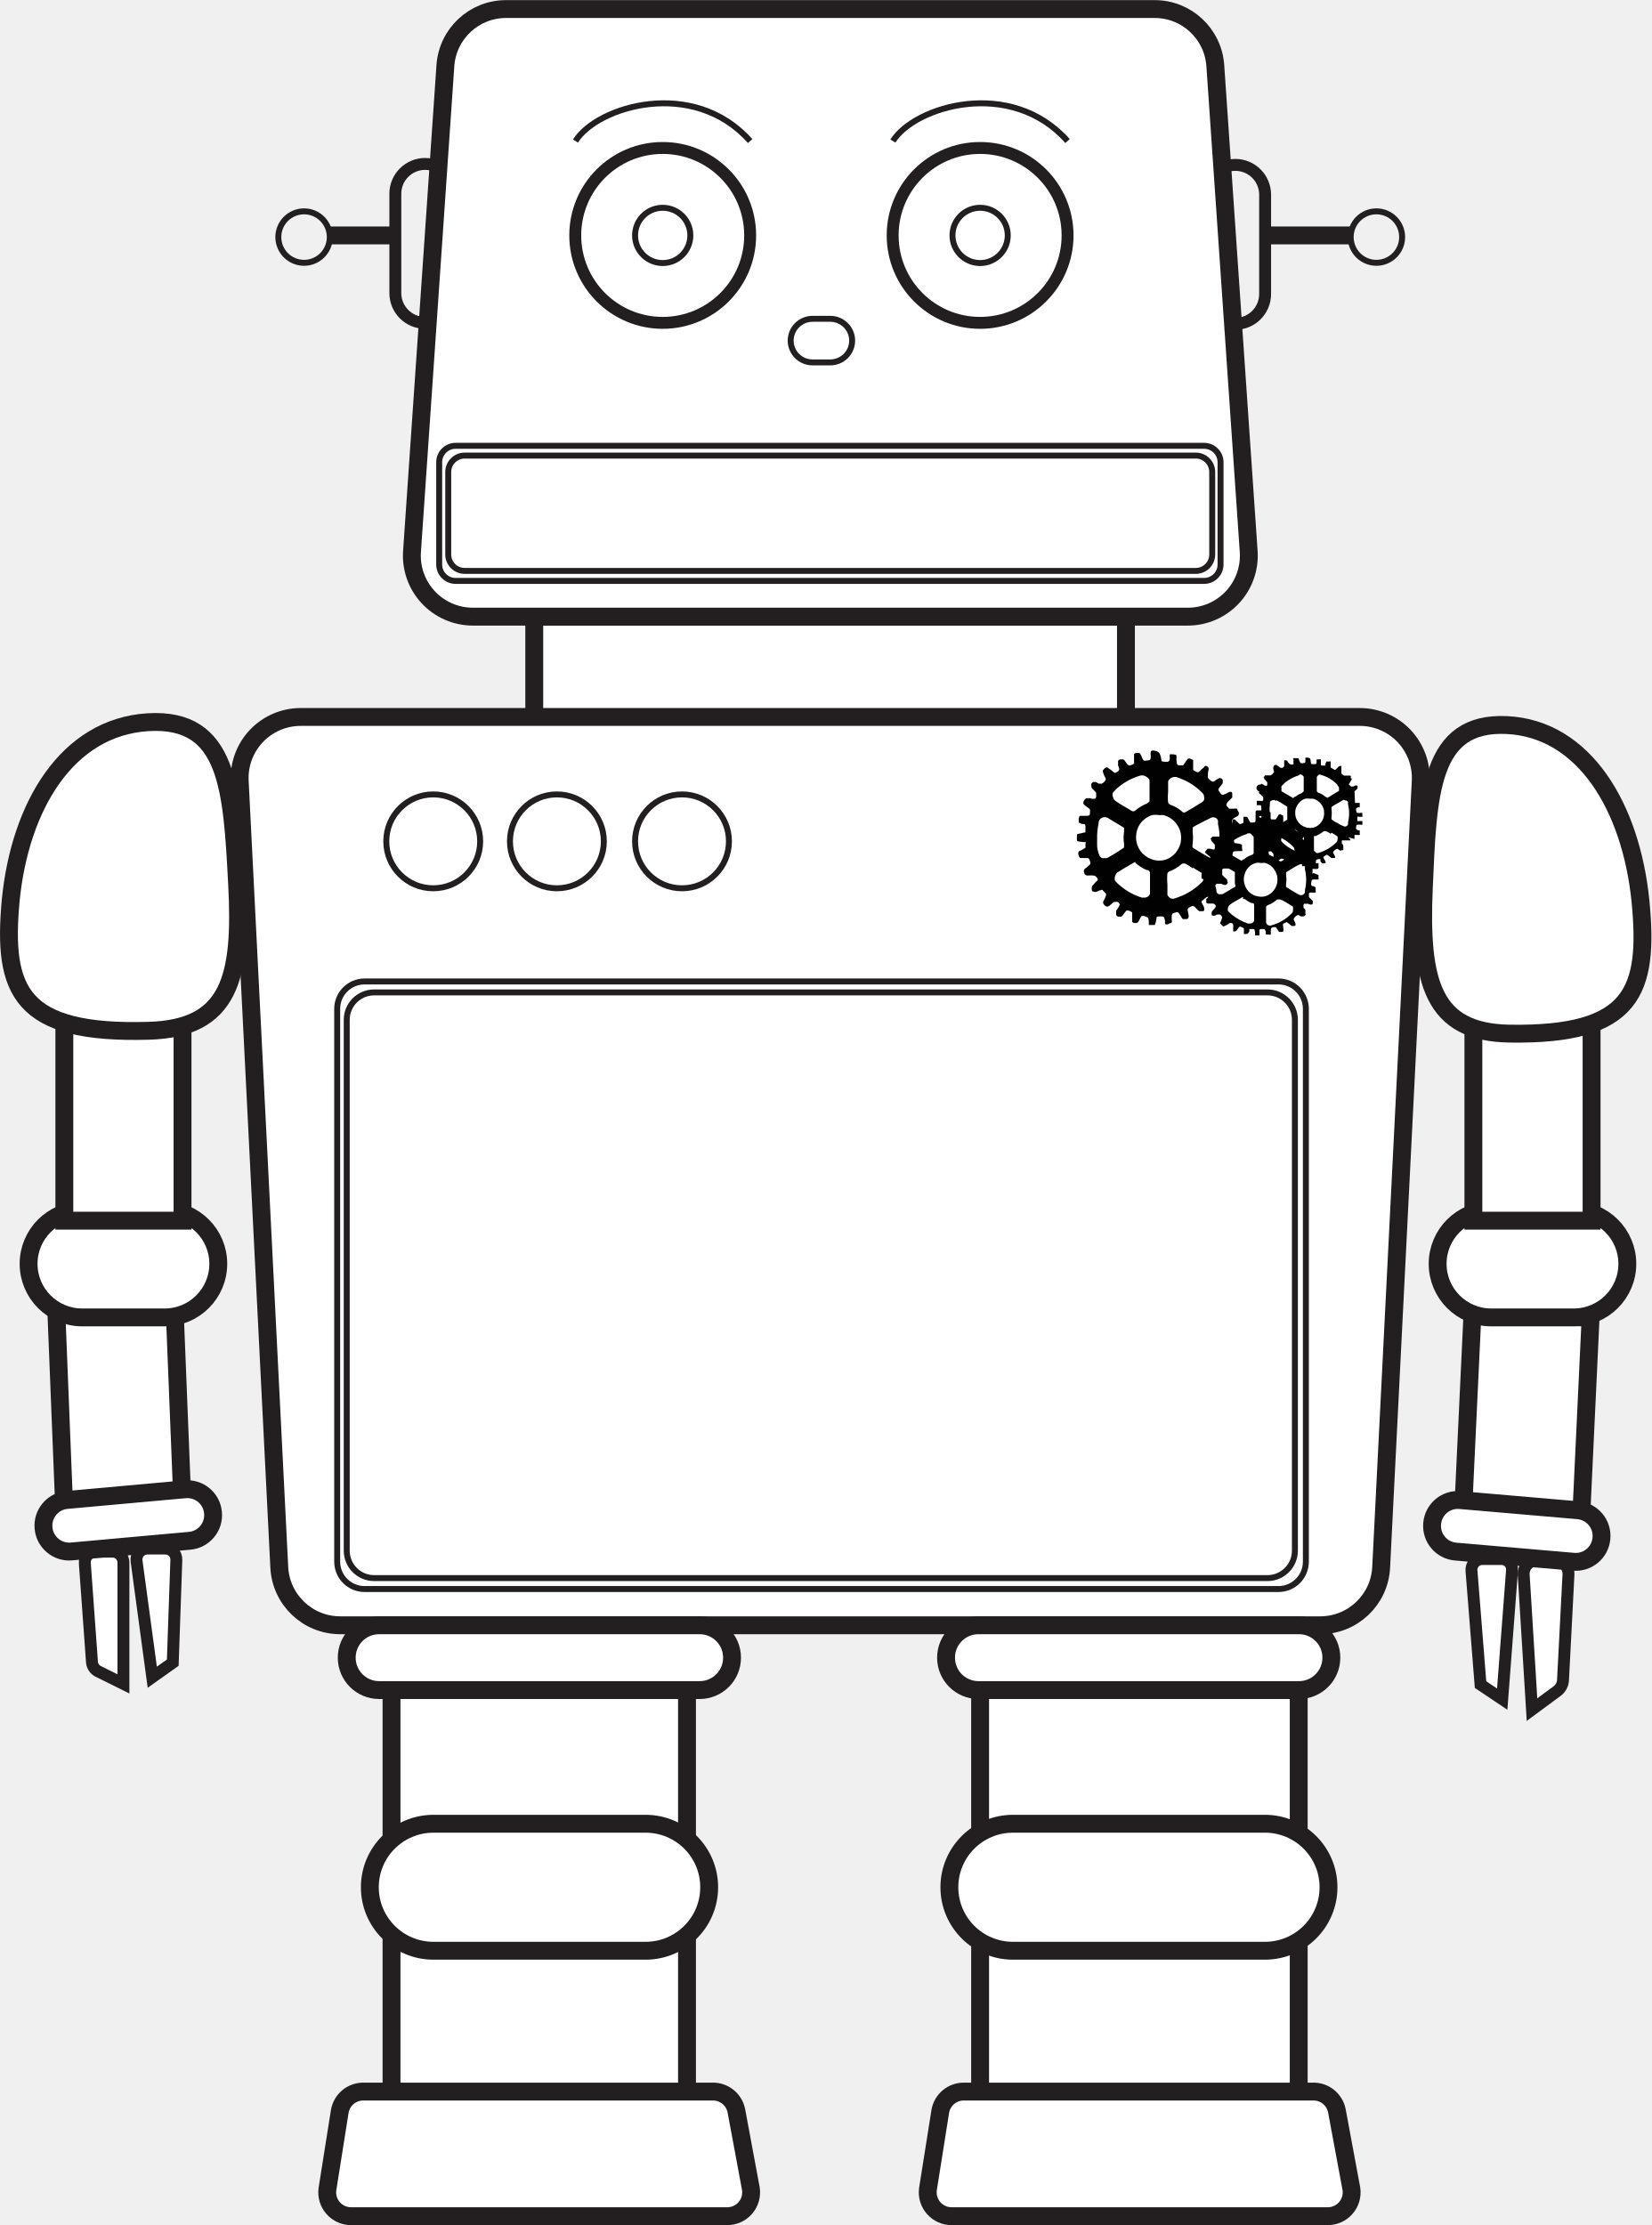
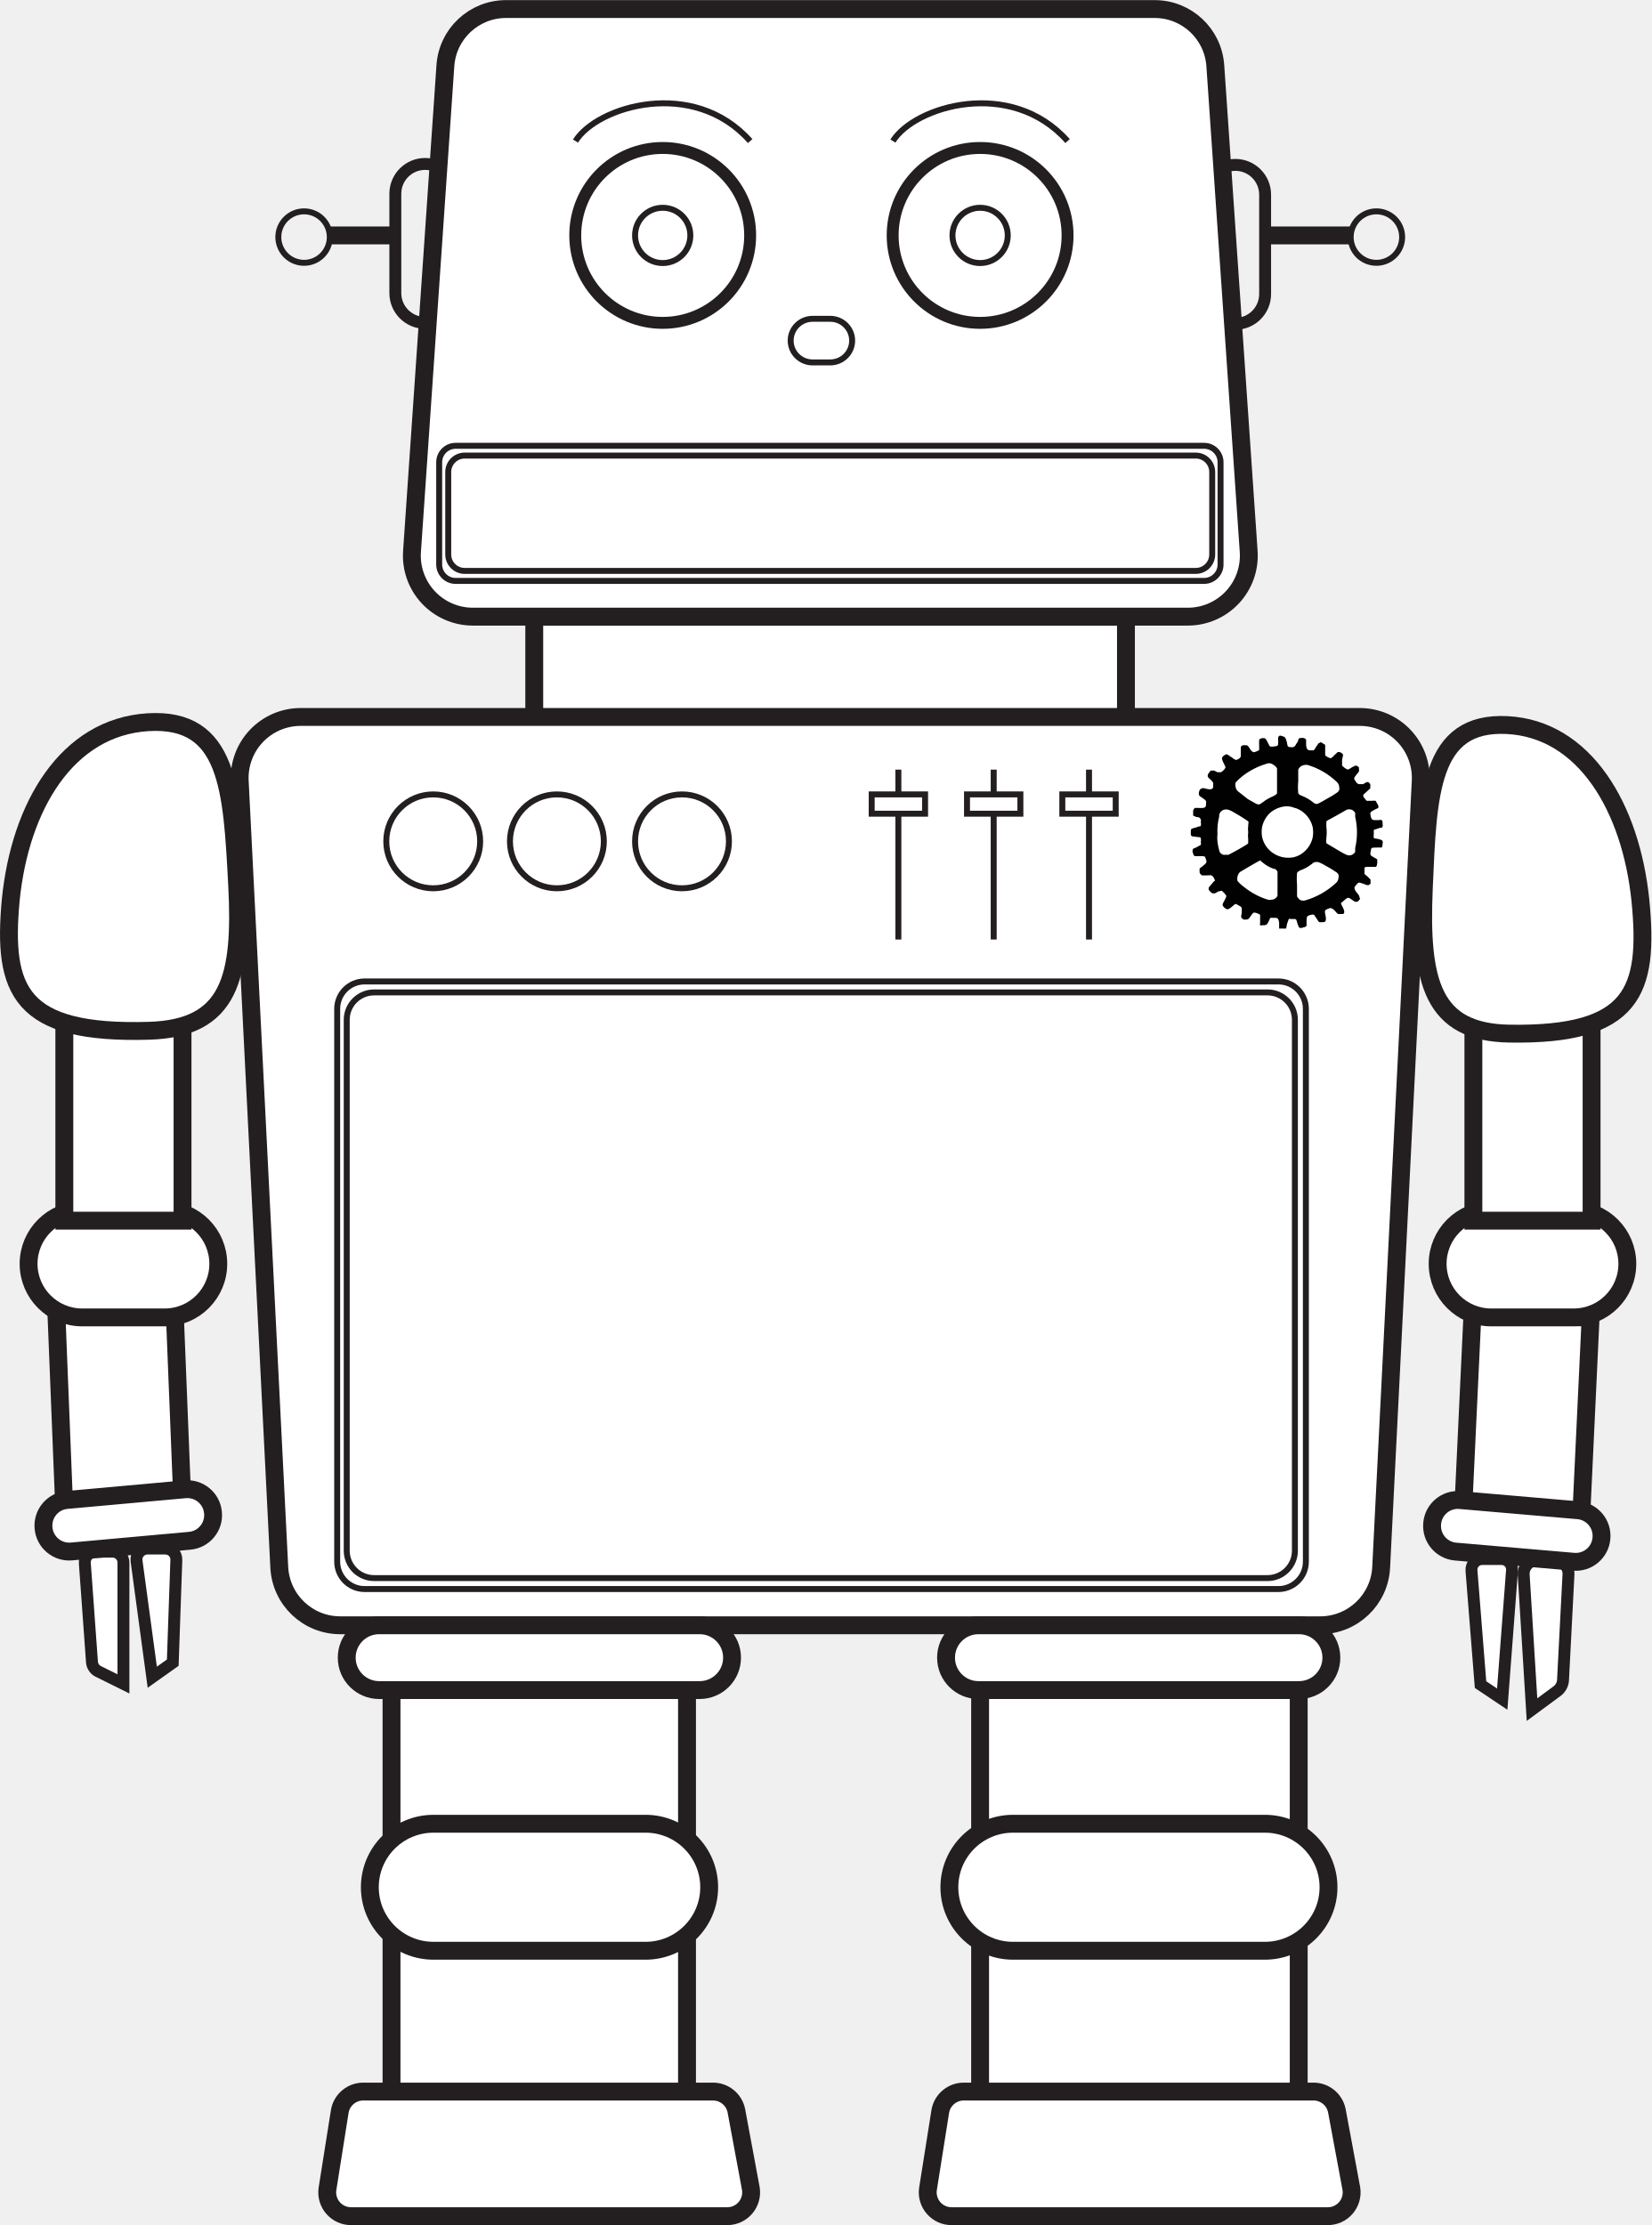
- <svg xmlns="http://www.w3.org/2000/svg" class="bobot-svg" id="bobot" data-name="bobot" viewBox="0 0 69.29 93.38">
+ <svg xmlns="http://www.w3.org/2000/svg" class="bobot-svg" id="bobot" data-name="Bobot" viewBox="0 0 69.29 93.38">
  <defs>
    <style>
      .cls-1, .cls-5, .cls-6 {
        fill: none;
      }

      .cls-1, .cls-2, .cls-3, .cls-4, .cls-5, .cls-6 {
        stroke: #231f20;
        stroke-miterlimit: 10;
      }

      .cls-1, .cls-2 {
        stroke-width: 0.5px;
      }

      .cls-2, .cls-3, .cls-4 {
        fill: #fff;
      }

      .cls-3, .cls-6 {
        stroke-width: 0.75px;
      }

      .cls-4, .cls-5 {
        stroke-width: 0.25px;
      }

      .cls-7 {
        fill: #010101;
      }
    </style>
  </defs>
  <rect id="left-ear" class="cls-1" x="16.59" y="6.88" width="2.5" height="6.67" rx="1.25" ry="1.25" />
  <rect id="right-ear" class="cls-1" x="50.59" y="6.92" width="2.5" height="6.67" rx="1.25" ry="1.25" />
  <path id="left-thumb" class="cls-2" d="M22.41,72.57l-.86.61-.66-4.88a.46.46,0,0,1,.45-.52l.75,0a.46.46,0,0,1,.47.48Z" transform="translate(-15.16 -2.79)" />
  <path id="left-hand" class="cls-2" d="M20.34,73.46l-1.07-.53a.48.48,0,0,1-.25-.38l-.3-4.15a.45.45,0,0,1,.48-.49l.72,0a.46.46,0,0,1,.42.46Z" transform="translate(-15.16 -2.79)" />
  <path id="right-thumb" class="cls-2" d="M77.29,73.49l.91.61.41-5.39a.44.44,0,0,0-.46-.49l-.8,0a.45.45,0,0,0-.44.49Z" transform="translate(-15.16 -2.79)" />
  <path id="right-hand" class="cls-2" d="M80.75,73.32a.62.62,0,0,1-.23.43l-1.07.79-.35-5.67a.57.57,0,0,1,.53-.6l.75,0a.57.57,0,0,1,.6.6Z" transform="translate(-15.16 -2.79)" />
  <rect id="right-forearm" class="cls-3" x="76.77" y="57.98" width="4.96" height="8.32" transform="translate(140.31 125.15) rotate(-177.3)" />
  <rect id="left-forearm" class="cls-3" x="17.86" y="57.52" width="4.96" height="8.32" transform="matrix(-1, 0.04, -0.04, -1, 27.81, 119.77)" />
  <rect id="left-elbow" class="cls-3" x="1.2" y="50.79" width="7.96" height="4.5" rx="2.25" ry="2.25" />
  <rect id="right-elbow" class="cls-3" x="60.33" y="50.79" width="7.96" height="4.5" rx="2.25" ry="2.25" />
  <rect id="left-arm" class="cls-3" x="2.7" y="42.91" width="4.96" height="8.32" />
  <rect id="right-arm" class="cls-3" x="61.83" y="42.91" width="4.96" height="8.32" />
  <path id="left-shoulder" class="cls-3" d="M15.61,40.57c-.35,3.8.37,5.64,5.8,5.48,3.4-.1,3.91-2.22,3.7-6.16s-.34-7-3.74-6.79S16,36.63,15.61,40.57Z" transform="translate(-15.16 -2.79)" />
  <path id="right-shoulder" class="cls-3" d="M84,40.59c.37,3.8-.29,5.66-5.49,5.58-3.25-.05-3.77-2.17-3.6-6.11s.24-7,3.49-6.84S83.6,36.67,84,40.59Z" transform="translate(-15.16 -2.79)" />
  <rect id="neck" class="cls-3" x="22.42" y="25.88" width="24.83" height="4.67" />
  <path id="body" class="cls-3" d="M70.57,71H29.43a2.56,2.56,0,0,1-2.55-2.43l-1.66-33a2.56,2.56,0,0,1,2.55-2.69H72.23a2.56,2.56,0,0,1,2.55,2.69l-1.66,33A2.56,2.56,0,0,1,70.57,71Z" transform="translate(-15.16 -2.79)" />
  <path id="head" class="cls-3" d="M65,28.67H35a2.56,2.56,0,0,1-2.55-2.74l1.4-20.38a2.55,2.55,0,0,1,2.55-2.38H63.61a2.55,2.55,0,0,1,2.55,2.38l1.4,20.38A2.56,2.56,0,0,1,65,28.67Z" transform="translate(-15.16 -2.79)" />
  <rect id="right-leg-two" class="cls-3" x="41.13" y="70.92" width="13.37" height="6.4" />
  <rect id="left-leg-two" class="cls-3" x="16.43" y="70.92" width="12.4" height="6.4" />
  <rect id="left-leg-three" class="cls-3" x="16.43" y="80.04" width="12.4" height="8" />
  <rect id="right-leg-three" class="cls-3" x="41.13" y="79.87" width="13.37" height="8" />
  <rect id="left-leg-one" class="cls-3" x="14.55" y="68.21" width="16.17" height="2.72" rx="1.36" ry="1.36" />
  <rect id="right-leg-one" class="cls-3" x="39.7" y="68.21" width="16.17" height="2.72" rx="1.36" ry="1.36" />
  <path id="left-foot" class="cls-3" d="M45.67,95.8H29.9a1,1,0,0,1-1-1.13l.52-3.28a1,1,0,0,1,1-.82H45.06a1,1,0,0,1,1,.8l.61,3.28A1,1,0,0,1,45.67,95.8Z" transform="translate(-15.16 -2.79)" />
  <path id="right-foot" class="cls-3" d="M70.87,95.8H55.1a1,1,0,0,1-1-1.13l.52-3.28a1,1,0,0,1,1-.82H70.26a1,1,0,0,1,1,.8l.61,3.28A1,1,0,0,1,70.87,95.8Z" transform="translate(-15.16 -2.79)" />
  <rect id="left-wrist" class="cls-3" x="16.98" y="65.51" width="7.14" height="2.17" rx="1.08" ry="1.08" transform="translate(31.85 128.28) rotate(174.83)" />
  <rect id="right-wrist" class="cls-3" x="75.25" y="65.96" width="7.13" height="2.17" rx="1.08" ry="1.08" transform="translate(-9.11 -9.32) rotate(4.93)" />
  <rect id="left-knee" class="cls-3" x="15.52" y="76.54" width="14.24" height="5.33" rx="2.67" ry="2.67" />
  <rect id="right-knee" class="cls-3" x="39.84" y="76.54" width="15.91" height="5.33" rx="2.67" ry="2.67" />
  <circle id="left-eye" class="cls-2" cx="27.81" cy="9.88" r="3.67" />
  <circle id="right-eye" class="cls-2" cx="41.13" cy="9.88" r="3.67" />
  <rect id="mouth-frame" class="cls-4" x="18.43" y="18.71" width="32.79" height="5.67" rx="0.69" ry="0.69" />
  <rect id="mouth" class="cls-4" x="18.81" y="19.12" width="32.06" height="4.84" rx="0.69" ry="0.69" />
  <rect id="nose" class="cls-4" x="33.18" y="13.38" width="2.58" height="1.83" rx="0.92" ry="0.92" />
  <path id="left-eyebrow" class="cls-5" d="M39.31,8.71c.91-1.46,4.95-2.68,7.33,0" transform="translate(-15.16 -2.79)" />
  <path id="right-eyebrow" class="cls-5" d="M52.63,8.71c.91-1.46,4.95-2.68,7.33,0" transform="translate(-15.16 -2.79)" />
  <circle id="left-pupil" class="cls-5" cx="27.81" cy="9.88" r="1.16" />
  <circle id="right-pupil" class="cls-5" cx="41.13" cy="9.88" r="1.16" />
  <rect id="screen-frame" class="cls-4" x="14.15" y="41.19" width="40.65" height="25.5" rx="1.15" ry="1.15" />
  <rect id="screen" class="cls-4" x="14.55" y="41.65" width="39.79" height="24.58" rx="1.15" ry="1.15" />
  <line id="ant-bar-right" class="cls-6" x1="53.09" y1="9.88" x2="56.68" y2="9.88" />
  <line id="ant-bar-left" class="cls-6" x1="16.43" y1="9.88" x2="13.76" y2="9.88" />
  <circle id="right-antball" class="cls-5" cx="57.76" cy="9.95" r="1.08" />
  <circle id="left-antball" class="cls-5" cx="12.76" cy="9.95" r="1.08" />
-   <g id="lg-gear">
-     <path class="cls-7" d="M63.51,34.29a.07.07,0,0,0-.06.07.37.37,0,0,0,0,.14c0,.18,0,.19-.16.21s-.15,0-.22-.16-.08-.16-.13-.16-.05,0-.1,0a.13.13,0,0,0-.09.05s0,0,0,.07,0,.09,0,.15,0,.15,0,.18a.64.64,0,0,1-.19.08s-.07,0-.15-.13-.1-.14-.16-.13l-.1,0a.22.22,0,0,0-.07.06s0,.06,0,.2a.79.79,0,0,1,.05.15s0,.07-.11.13-.08,0-.11,0,0,0-.15-.11-.13-.1-.18-.09a.29.29,0,0,0-.14.13c0,.05,0,.07.05.19s.09.15.07.19a.38.38,0,0,1-.16.17s0,0-.13,0l-.12-.07s-.06,0-.09,0-.05,0-.1.07a.21.21,0,0,0,0,.11c0,.05,0,.07.1.16l.1.11s0,.07,0,.16-.08.13-.26.07l-.16,0s-.07.05-.1.12a.14.14,0,0,0,0,.14l.11.09c.12.08.14.1.15.13s0,0,0,.12,0,.14-.22.14-.16,0-.19,0-.05.05-.06.1,0,.15,0,.18l.13.06c.12,0,.14,0,.15.09s0,0,0,.09,0,.13,0,.16,0,0-.18.05-.18,0-.18.18,0,.15.18.18.16,0,.18,0,0,.06,0,.16a.2.2,0,0,1,0,.09s0,0-.15.09l-.13.06s-.05.08,0,.17a.15.15,0,0,0,.06.11s0,0,.19,0,.17,0,.22.13,0,.14-.13.26a.39.39,0,0,0-.11.09.14.14,0,0,0,0,.14c0,.07.06.1.1.11s0,0,.16,0,.19,0,.26.08.06.12,0,.16a.6.6,0,0,0-.1.11c-.09.09-.1.11-.1.15a.19.19,0,0,0,0,.11c0,.06.06.07.1.08s0,0,.09,0l.13-.06c.07,0,.11-.06.14,0a.7.7,0,0,1,.14.16s0,.06-.07.2-.07.14-.05.19a.29.29,0,0,0,.14.13c.05,0,.08,0,.18-.09s.12-.11.15-.11.05,0,.11,0,.11.09.11.12A.8.8,0,0,1,62,41c0,.14,0,.15,0,.2l.07.06.1,0c.06,0,.07,0,.16-.13s.11-.13.15-.13a.46.46,0,0,1,.19.08s0,.06,0,.18,0,.13,0,.15,0,0,0,.07a.19.19,0,0,0,.09.05c.13,0,.15,0,.22-.15l.07-.13s.06-.05.16,0,.14,0,.16.21a1.09,1.09,0,0,0,0,.15l0,0s0,0,.11,0,.11,0,.14,0a.88.88,0,0,0,.07-.26c0-.08,0-.1.16-.1s.15,0,.2.17l0,.14s.07.06.16,0,.1,0,.12-.06,0,0,0-.17,0-.2.14-.24.11,0,.14,0l.09.13c.07.11.07.13.1.14s.07,0,.15,0,.12-.07.07-.26,0-.16,0-.19a.49.49,0,0,1,.19-.1s.07,0,.16.12l.11.1s.09,0,.16,0,.09-.1,0-.26-.07-.15,0-.2a.7.7,0,0,1,.16-.13.12.12,0,0,1,.1,0,.55.55,0,0,0,.1.08c.09.06.1.07.13.07s.08,0,.13-.08a.28.28,0,0,0,0-.09s0-.07-.08-.16-.1-.14-.1-.17,0,0,.07-.12.07-.09.11-.09l.14,0c.17.07.2.07.26,0s0-.06,0-.1,0-.05,0-.06a.53.53,0,0,0-.11-.11l-.1-.1s0-.08,0-.17,0-.08.08-.1h0l.12,0c.15,0,.16,0,.2,0s0,0,.06-.11,0-.15,0-.18L67,38.89c-.14-.07-.15-.09-.12-.23s0-.14.22-.15.15,0,.18,0,0-.06,0-.14,0-.08,0-.1,0-.05-.17-.08-.14,0-.16-.07,0,0,0-.13,0-.11,0-.14,0,0,.16-.06.15,0,.17-.08,0,0,0-.1,0-.11,0-.14,0,0-.18,0-.19,0-.22-.15,0-.16.12-.23l.12-.07s.07-.09,0-.18,0-.09-.06-.11,0,0-.2,0l-.12,0,0,0s0,0-.08-.09,0-.14,0-.17a1.08,1.08,0,0,1,.11-.11l.1-.1a.11.11,0,0,0,0-.06s0,0,0-.1-.09-.11-.26,0l-.14.05s-.06,0-.11-.09-.07-.09-.07-.12,0-.05.1-.17.08-.12.08-.16a.28.28,0,0,0,0-.09.17.17,0,0,0-.13-.08s0,0-.13.07l-.1.07a.1.1,0,0,1-.1,0,.54.54,0,0,1-.16-.14s0-.07,0-.19.07-.2,0-.27-.12-.06-.16,0-.06.05-.11.1-.12.13-.16.12a.49.49,0,0,1-.19-.1s0-.07,0-.19,0-.17,0-.21,0,0-.1-.06a.12.12,0,0,0-.13,0s0,0-.1.14l-.09.13s-.06,0-.14,0-.14,0-.14-.24,0-.14,0-.16,0-.05-.12-.06-.14,0-.16,0a.62.62,0,0,0,0,.14c0,.17-.06.18-.2.17s-.15,0-.16-.11-.06-.25-.1-.28A.41.41,0,0,0,63.51,34.29Zm-.23,1.11a.25.25,0,0,1,.12.13l0,0v.89s-.05.07-.15.11a1.79,1.79,0,0,0-.38.22c-.09.08-.11.09-.15.09s-.05,0-.39-.21a4.12,4.12,0,0,1-.38-.24.31.31,0,0,1-.09-.17.24.24,0,0,1,0-.16,1.74,1.74,0,0,1,.24-.24,2.58,2.58,0,0,1,.88-.47A.3.3,0,0,1,63.28,35.4Zm1.24,0a2.6,2.6,0,0,1,1.07.64.25.25,0,0,1,.1.21.22.22,0,0,1,0,.11l-.06.08-.39.24c-.32.19-.35.21-.38.21s-.07,0-.14-.08a1.52,1.52,0,0,0-.43-.24.2.2,0,0,1-.11-.09,2.29,2.29,0,0,1,0-.46v-.44l0,0a.3.3,0,0,1,.17-.16A.3.3,0,0,1,64.52,35.4ZM64,37a1,1,0,0,1,.43.25,1,1,0,0,1,.28.52,1.09,1.09,0,0,1,0,.36,1,1,0,0,1-.28.52.92.92,0,0,1-.43.24,1,1,0,0,1-.38,0,1,1,0,0,1-.51-.28.93.93,0,0,1-.26-.5,1.09,1.09,0,0,1,0-.36.93.93,0,0,1,.26-.51A1,1,0,0,1,63.5,37a.93.93,0,0,1,.31,0A.88.88,0,0,1,64,37Zm-2.38.1.71.43s0,.08,0,.17a1.57,1.57,0,0,0,0,.5c0,.09,0,.12,0,.16a7.61,7.61,0,0,1-.71.44.2.2,0,0,1-.11,0,.18.18,0,0,1-.11,0,.25.25,0,0,1-.11-.12,1.41,1.41,0,0,1-.09-.37c0-.08,0-.16,0-.3a2.71,2.71,0,0,1,.06-.65c0-.15.06-.2.13-.24A.25.25,0,0,1,61.63,37.11Zm4.53,0a.23.23,0,0,1,.12.12.49.49,0,0,1,0,.14,2.61,2.61,0,0,1,0,1.18.62.62,0,0,1,0,.14.25.25,0,0,1-.2.14c-.08,0-.11,0-.49-.23s-.35-.21-.37-.24,0-.08,0-.19a1.55,1.55,0,0,0,0-.43c0-.11,0-.14,0-.18s0-.05.37-.24L66,37.1A.23.23,0,0,1,66.16,37.11ZM62.8,39l.09.07a1.48,1.48,0,0,0,.38.23c.1,0,.14.07.15.11v.89l0,0a.23.23,0,0,1-.21.16l-.14,0a2.61,2.61,0,0,1-.88-.48,1.35,1.35,0,0,1-.24-.23.28.28,0,0,1,0-.17.4.4,0,0,1,.09-.17l.38-.23c.34-.2.35-.21.39-.21Zm2.42.2.39.24.06.08a.2.2,0,0,1,0,.11.26.26,0,0,1-.1.21,2.68,2.68,0,0,1-1.1.65.25.25,0,0,1-.19,0,.35.35,0,0,1-.13-.14l0-.05V39.9a2.29,2.29,0,0,1,0-.46.2.2,0,0,1,.11-.09,1.56,1.56,0,0,0,.43-.25c.07-.06.09-.07.14-.07S64.89,39,65.22,39.24Z" transform="translate(-15.16 -2.79)" />
-   </g>
-   <g id="sm-gear">
-     <path class="cls-7" d="M69.94,34.59s0,0,0,0a.77.77,0,0,0,0,.1c0,.11,0,.12-.11.13s-.09,0-.14-.1,0-.1-.08-.11H69.5s0,0-.06,0,0,0,0,.05a.39.39,0,0,0,0,.09c0,.08,0,.1,0,.12a.26.26,0,0,1-.12,0s-.05,0-.1-.08-.06-.09-.1-.09,0,0-.07,0l0,0s0,0,0,.13a.43.43,0,0,1,0,.1s0,.05-.07.08,0,0-.07,0,0,0-.1-.06-.08-.07-.11-.06-.08,0-.1.08,0,.05,0,.12.06.1,0,.13a.29.29,0,0,1-.11.11s0,0-.08,0l-.08,0s0,0-.06,0,0,0-.06.05,0,0,0,.07,0,0,.07.1l.06.07s0,.05,0,.1-.06.08-.17,0-.09,0-.11,0A.14.14,0,0,0,68,36a.1.1,0,0,0,0,.09l.08.06c.07.06.08.07.09.09a.37.37,0,0,1,0,.08c0,.09,0,.09-.15.08h-.12s0,0,0,.07,0,.09,0,.11l.09,0c.08,0,.09,0,.1.06v.06a.19.19,0,0,1,0,.1s0,0-.12,0-.12,0-.12.12,0,.09.12.11.1,0,.12,0a.16.16,0,0,1,0,.1v.06s0,0-.1.06l-.09,0a.14.14,0,0,0,0,.12s0,.06,0,.07,0,0,.12,0,.12,0,.15.09,0,.09-.08.16l-.08.06A.1.1,0,0,0,68,38a.14.14,0,0,0,.06.08l.11,0c.11,0,.12,0,.17.05s0,.07,0,.1l-.06.07c-.06.06-.07.07-.07.1a.13.13,0,0,0,0,.07s0,.05.06.05,0,0,.06,0l.08,0s.07,0,.1,0l.09.11s0,0,0,.12,0,.1,0,.13a.25.25,0,0,0,.1.08s0,0,.11-.06.08-.07.1-.07,0,0,.07,0,.07.05.07.08a.42.42,0,0,1,0,.09C69,39,69,39,69,39l0,0a.1.1,0,0,0,.07,0s0,0,.1-.08.07-.09.1-.09a.27.27,0,0,1,.12.06s0,0,0,.11a.46.46,0,0,0,0,.1.06.06,0,0,0,0,0,.1.1,0,0,0,.06,0c.08,0,.09,0,.14-.1l0-.09s0,0,.1,0,.1,0,.11.13a.77.77,0,0,0,0,.1l0,0,.07,0c.06,0,.07,0,.09,0a.5.5,0,0,0,0-.16s0-.06.11-.07.1,0,.13.11l0,.09s0,0,.1,0,.07,0,.08,0,0,0,0-.11,0-.13.09-.15.08,0,.1,0l0,.08c.05.07.05.08.07.09a.1.1,0,0,0,.09,0c.08,0,.08-.05,0-.17s0-.1,0-.12a.29.29,0,0,1,.12-.07s0,0,.11.08l.07.06s0,0,.1,0,.06-.06,0-.17,0-.1,0-.12a.48.48,0,0,1,.11-.09.07.07,0,0,1,.06,0s0,0,.07.05.06,0,.08,0,0,0,.08,0l0-.05s0,0,0-.11-.06-.09-.06-.11,0,0,0-.08,0-.06.07-.06l.09,0c.11,0,.13,0,.18,0s0,0,0-.06,0,0,0,0,0,0-.07-.07L72,38s0-.05,0-.11,0-.05,0-.06h.1c.09,0,.1,0,.12,0s0,0,0-.07,0-.09,0-.12l-.07,0c-.09-.05-.1-.06-.08-.15s0-.09.15-.09.09,0,.11,0,0,0,0-.09,0-.05,0-.06,0,0-.11,0l-.1,0s0,0,0-.09,0-.07,0-.09,0,0,.1,0,.09,0,.11,0,0,0,0-.07,0-.07,0-.09a.18.18,0,0,0-.11,0c-.12,0-.13,0-.15-.1s0-.1.08-.14l.07,0s0-.06,0-.11,0-.06,0-.07,0,0-.12,0l-.08,0h0s0,0,0-.07S72,36,72,36l.07-.06s.06-.06.06-.07,0,0,0,0a.41.41,0,0,0,0-.07c0-.06-.07-.07-.18,0l-.09,0s0,0-.07-.06,0-.05,0-.07,0,0,.06-.11.06-.08,0-.11,0,0,0-.05,0-.06-.08-.06,0,0-.08,0l-.07,0h-.06a.48.48,0,0,1-.11-.09s0,0,0-.13,0-.13,0-.17-.07,0-.1,0l-.07.07c-.06.07-.08.08-.11.08L71,35s0,0,0-.12,0-.11,0-.13,0,0-.07,0,0,0-.08,0,0,0-.07.09l0,.08s0,0-.1,0-.09,0-.09-.16,0-.09,0-.1,0,0-.08,0-.08,0-.1,0a.45.45,0,0,0,0,.08c0,.12,0,.12-.13.12s-.09,0-.11-.07,0-.17-.06-.18A.24.24,0,0,0,69.94,34.59Zm-.15.72a.2.2,0,0,1,.08.08V36s0,0-.09.08a.77.77,0,0,0-.25.14c-.06,0-.07.06-.1.06s0,0-.25-.14L68.94,36a.19.19,0,0,1,0-.11.15.15,0,0,1,0-.11l.15-.15a1.84,1.84,0,0,1,.57-.3C69.71,35.28,69.75,35.28,69.79,35.31Zm.8,0a1.52,1.52,0,0,1,.69.41c0,.05.07.08.07.13s0,0,0,.07l0,.06-.25.15c-.2.13-.22.14-.24.14s0,0-.09-.05a.88.88,0,0,0-.28-.16.11.11,0,0,1-.07-.06s0,0,0-.3v-.3a.22.22,0,0,1,.12-.11A.26.26,0,0,1,70.59,35.31Zm-.33,1a.61.61,0,0,1,.28.16.63.63,0,0,1,.18.33.88.88,0,0,1,0,.23.66.66,0,0,1-.18.34.61.61,0,0,1-.28.16,1,1,0,0,1-.24,0,.67.67,0,0,1-.33-.18.62.62,0,0,1-.17-.33.88.88,0,0,1,0-.23.62.62,0,0,1,.17-.32.54.54,0,0,1,.24-.16.64.64,0,0,1,.2,0Zm-1.54.06a4.64,4.64,0,0,1,.46.28s0,.05,0,.11,0,.07,0,.16,0,.12,0,.16,0,.08,0,.11l-.47.28h-.14a.18.18,0,0,1-.07-.08,1.59,1.59,0,0,1-.05-.24s0-.1,0-.19a1.82,1.82,0,0,1,0-.42c0-.1,0-.13.09-.16A.16.16,0,0,1,68.72,36.41Zm2.93,0s.06.05.08.07a.87.87,0,0,1,0,.1,1.63,1.63,0,0,1,0,.76.41.41,0,0,1,0,.09.15.15,0,0,1-.13.09s-.07,0-.32-.15a1.14,1.14,0,0,1-.24-.15.23.23,0,0,1,0-.12,1.31,1.31,0,0,0,0-.28.23.23,0,0,1,0-.12,1.14,1.14,0,0,1,.24-.15l.25-.15A.16.16,0,0,1,71.65,36.41Zm-2.17,1.25.06,0a.79.79,0,0,0,.25.15c.06,0,.08,0,.09.07v.6a.19.19,0,0,1-.14.11l-.09,0a1.67,1.67,0,0,1-.57-.31.69.69,0,0,1-.15-.15.13.13,0,0,1,0-.1.15.15,0,0,1,.06-.11l.24-.16c.22-.12.23-.13.25-.13Zm1.56.12a1.51,1.51,0,0,1,.25.16.1.1,0,0,1,0,.05.1.1,0,0,1,0,.07.17.17,0,0,1-.07.14,1.77,1.77,0,0,1-.71.42.16.16,0,0,1-.12,0,.16.16,0,0,1-.09-.09v-.31c0-.27,0-.28,0-.3a.13.13,0,0,1,.07,0,1.56,1.56,0,0,0,.28-.16s.06-.05.09-.05S70.83,37.66,71,37.78Z" transform="translate(-15.16 -2.79)" />
-   </g>
-   <g id="md-gear">
-     <path class="cls-7" d="M67.85,37a.07.07,0,0,0,0,.05l0,.11c0,.13,0,.14-.12.15s-.1,0-.16-.11-.06-.12-.1-.13h-.07s0,0-.06,0,0,0,0,0,0,.07,0,.11,0,.11,0,.14a.67.67,0,0,1-.15.06s0,0-.11-.1-.08-.1-.12-.1l-.07,0s0,0,0,0,0,0,0,.15a.45.45,0,0,1,0,.11s0,.06-.08.1,0,0-.07,0,0,0-.12-.07-.09-.08-.13-.07a.24.24,0,0,0-.11.09s0,.06,0,.15.07.11.05.14-.09.12-.11.12,0,0-.1,0l-.1,0s0,0-.06,0,0,0-.07.06,0,.05,0,.08,0,.05.08.12l.07.08s0,0,0,.12-.06.09-.19.05l-.12,0s0,0-.07.09,0,.08,0,.1l.08.07c.09.06.1.07.11.1s0,0,0,.09,0,.1-.16.1-.12,0-.14,0a.1.1,0,0,0,0,.08c0,.06,0,.11,0,.13l.09,0c.1,0,.11,0,.12.07s0,0,0,.07a.24.24,0,0,1,0,.11s0,0-.14,0-.14,0-.14.14,0,.11.14.13.12,0,.14,0a.39.39,0,0,1,0,.12.13.13,0,0,1,0,.07s0,0-.12.06l-.09,0a.15.15,0,0,0,0,.14.16.16,0,0,0,0,.08h.14c.13,0,.13,0,.16.1s0,.11-.09.19l-.08.07s0,.06,0,.11,0,.07.07.08,0,0,.12,0,.14,0,.19.06,0,.08,0,.11l-.07.08c-.07.08-.08.09-.08.12a.1.1,0,0,0,0,.08c0,.05,0,.05.07.06s0,0,.06,0l.1-.05c.06,0,.08,0,.11,0s.1.1.1.12,0,0-.05.15-.06.1,0,.14a.19.19,0,0,0,.11.09s0,0,.13-.06.09-.08.12-.08,0,0,.07,0,.08.06.08.09a.45.45,0,0,1,0,.11c0,.11,0,.12,0,.15l0,0,.07,0s.06,0,.12-.1.08-.1.11-.1a.41.41,0,0,1,.15.07s0,0,0,.13a1,1,0,0,1,0,.11s0,0,0,0,0,0,.06,0,.11,0,.17-.11a.43.43,0,0,1,0-.1s0,0,.11,0,.11,0,.13.16a1,1,0,0,0,0,.11l0,0s0,0,.08,0,.08,0,.1,0a1.22,1.22,0,0,0,0-.19c0-.06,0-.08.12-.08s.11,0,.15.13a.64.64,0,0,0,0,.1s.05,0,.12,0a.11.11,0,0,0,.09,0s0,0,0-.13,0-.15.1-.18h.11l.07.1c.05.08.05.09.07.1s.06,0,.11,0,.09,0,.06-.2,0-.11,0-.14a.69.69,0,0,1,.15-.07s0,0,.12.09l.08.07s.06,0,.12,0,.07-.08,0-.2,0-.11,0-.15a.4.4,0,0,1,.12-.1.07.07,0,0,1,.07,0l.08.05c.06,0,.07,0,.09,0s.06,0,.1-.06,0,0,0-.06,0-.05,0-.13-.08-.09-.08-.12,0,0,0-.09.06-.07.09-.07l.1,0c.13.05.15.05.2,0a.36.36,0,0,0,0-.07.2.2,0,0,0,0-.05.57.57,0,0,0-.08-.08l-.08-.08s0-.05,0-.12,0-.06.05-.07l0,0,.09,0c.11,0,.12,0,.14,0a.1.1,0,0,0,0-.08c0-.07,0-.11,0-.14l-.1-.05c-.1,0-.1-.07-.08-.17s0-.11.17-.11.11,0,.13,0,0,0,0-.1,0-.06,0-.08,0,0-.13-.06-.1,0-.12,0a.22.22,0,0,1,0-.1c0-.07,0-.09,0-.1s0,0,.12,0,.11,0,.13-.06,0,0,0-.08,0-.08,0-.1,0,0-.13,0-.15,0-.17-.11,0-.11.08-.17l.1,0s0-.07,0-.14,0-.06,0-.07,0,0-.14,0l-.09,0h0a.13.13,0,0,1-.05-.08c0-.07,0-.1,0-.12l.08-.08a.57.57,0,0,0,.08-.08.2.2,0,0,0,0,0l0-.07c0-.08-.07-.08-.2,0l-.1,0s0,0-.09-.07,0-.06,0-.09,0,0,.08-.12.06-.09,0-.13a.15.15,0,0,0,0-.06s-.07-.06-.1-.06,0,0-.09.05l-.08.06a.09.09,0,0,1-.07,0,.4.4,0,0,1-.12-.1s0-.06,0-.15.06-.15,0-.2-.09,0-.12,0l-.08.08c-.07.07-.09.09-.12.09l-.15-.08s0-.05,0-.14,0-.13,0-.15,0,0-.08-.05-.07,0-.1,0,0,0-.07.1-.06.1-.07.1,0,0-.11,0-.1,0-.1-.18,0-.11,0-.12a.11.11,0,0,0-.09,0q-.1,0-.12,0s0,.06,0,.1,0,.14-.15.13-.11,0-.12-.08S68,37,68,37,67.87,37,67.85,37Zm-.17.83a.15.15,0,0,1,.09.1l0,0v.66s0,.06-.11.09a.85.85,0,0,0-.29.17c-.06,0-.08.06-.11.06s0,0-.29-.16l-.28-.17a.33.33,0,0,1-.07-.13.31.31,0,0,1,0-.13l.18-.17a2,2,0,0,1,.66-.35A.17.17,0,0,1,67.68,37.8Zm.93,0a1.89,1.89,0,0,1,.8.48.17.17,0,0,1,.07.15.11.11,0,0,1,0,.08s0,.05,0,.06l-.29.18c-.24.15-.26.16-.28.16s-.06,0-.11-.06a1.09,1.09,0,0,0-.31-.18.17.17,0,0,1-.09-.07s0,0,0-.34v-.33l0,0a.22.22,0,0,1,.13-.12A.23.23,0,0,1,68.61,37.8ZM68.23,39a.68.68,0,0,1,.32.18.83.83,0,0,1,.21.39,1.22,1.22,0,0,1,0,.27.78.78,0,0,1-.21.39.68.68,0,0,1-.32.18.66.66,0,0,1-.28,0,.67.67,0,0,1-.39-.2.76.76,0,0,1-.19-.38.61.61,0,0,1,0-.27.76.76,0,0,1,.19-.38.72.72,0,0,1,.29-.17.53.53,0,0,1,.23,0Zm-1.78.07.53.32s0,.06,0,.13,0,.09,0,.19,0,.14,0,.18A.13.13,0,0,1,67,40l-.54.32-.08,0-.08,0a.2.2,0,0,1-.09-.09s0-.17-.06-.27a2.81,2.81,0,0,1,0-.71c0-.12,0-.15.1-.19A.22.22,0,0,1,66.45,39.07Zm3.38,0a.19.19,0,0,1,.09.09.39.39,0,0,1,0,.11,1.87,1.87,0,0,1,0,.88.41.41,0,0,1,0,.1.18.18,0,0,1-.15.11c-.06,0-.08,0-.37-.18s-.26-.15-.27-.18,0,0,0-.13a.86.86,0,0,0,0-.32c0-.09,0-.11,0-.14s0,0,.27-.18a1.86,1.86,0,0,1,.3-.16A.15.15,0,0,1,69.83,39.07Zm-2.51,1.45.07,0a1.38,1.38,0,0,0,.29.17c.07,0,.1,0,.11.08v.66l0,0a.18.18,0,0,1-.15.12h-.11a2.24,2.24,0,0,1-.66-.36,1.59,1.59,0,0,1-.18-.17.31.31,0,0,1,0-.13.24.24,0,0,1,.07-.12,1.68,1.68,0,0,1,.28-.18c.25-.15.26-.15.29-.15Zm1.81.14.29.18a.21.21,0,0,1,0,.06.11.11,0,0,1,0,.08.19.19,0,0,1-.07.16,1.9,1.9,0,0,1-.82.48.17.17,0,0,1-.24-.11l0,0v-.33c0-.31,0-.32,0-.34a.17.17,0,0,1,.09-.07.9.9,0,0,0,.31-.18c.06-.05.07-.05.11-.05S68.89,40.51,69.13,40.66Z" transform="translate(-15.16 -2.79)" />
-   </g>
  <circle id="btn-one" class="cls-5" cx="18.18" cy="35.31" r="1.97" />
  <circle id="btn-two" class="cls-5" cx="23.37" cy="35.31" r="1.97" />
  <circle id="btn-three" class="cls-5" cx="28.62" cy="35.31" r="1.97" />
+   <line id="slide-three" class="cls-5" x1="37.7" y1="32.3" x2="37.7" y2="39.43" />
+   <line id="slide-two" class="cls-5" x1="41.7" y1="32.3" x2="41.7" y2="39.43" />
+   <line id="slide-one" class="cls-5" x1="45.7" y1="32.3" x2="45.7" y2="39.43" />
+   <rect id="toggle-three" class="cls-4" x="44.58" y="33.34" width="2.24" height="0.81" />
+   <rect id="toggle-two" class="cls-4" x="40.58" y="33.34" width="2.24" height="0.81" />
+   <rect id="toggle-one" class="cls-4" x="36.58" y="33.34" width="2.24" height="0.81" />
+   <path id="gear-one" class="cls-7" d="M68.87,33.66a.12.12,0,0,0-.07.07.54.54,0,0,0,0,.17c0,.19,0,.2-.19.22s-.16,0-.25-.17-.09-.17-.15-.18h-.1a.23.23,0,0,0-.11.06s0,0,0,.07a1.23,1.23,0,0,0,0,.17c0,.14,0,.16,0,.2a.65.65,0,0,1-.23.09s-.07,0-.16-.15-.12-.15-.19-.14a.19.19,0,0,0-.11,0,.18.18,0,0,0-.08.06s0,.07,0,.22,0,.16,0,.17,0,.08-.13.14-.08,0-.12,0,0,0-.17-.11-.15-.11-.2-.1a.33.33,0,0,0-.17.14c0,.05,0,.08.06.21s.1.17.08.22a.52.52,0,0,1-.18.18s-.06,0-.15,0l-.14-.07c-.06,0-.06,0-.1,0s-.06,0-.11.09a.19.19,0,0,0-.06.12c0,.05,0,.07.12.17a.64.64,0,0,1,.11.13s0,.08,0,.17-.09.14-.3.08-.15,0-.18,0-.08,0-.11.12,0,.12,0,.16a.4.4,0,0,0,.13.1c.13.09.15.11.16.15s0,0,0,.13-.06.16-.25.15-.19,0-.22,0a.18.18,0,0,0-.07.12c0,.1,0,.17,0,.2l.14.06c.14,0,.16.06.18.1a.13.13,0,0,1,0,.1.38.38,0,0,1,0,.18s-.05,0-.21.06-.21,0-.21.19,0,.17.21.2.18,0,.21.06a.37.37,0,0,1,0,.17.15.15,0,0,1,0,.11s0,0-.18.1l-.14.06s-.06.09,0,.2a.13.13,0,0,0,.07.11s0,0,.22,0,.2,0,.25.14,0,.16-.14.28l-.13.1s0,.09,0,.16a.19.19,0,0,0,.11.13s.05,0,.18,0,.22-.05.3.09.06.13,0,.17L66,39.9c-.1.11-.12.13-.12.18s0,.06.06.12.06.07.11.08,0,0,.1,0l.14-.08c.09,0,.14-.06.17,0a.67.67,0,0,1,.16.18c0,.05,0,.06-.08.21s-.09.16-.06.22a.33.33,0,0,0,.17.14c.05,0,.08,0,.2-.1s.13-.12.17-.12,0,0,.12.06.13.09.13.13,0,.09,0,.17-.06.18,0,.23a.32.32,0,0,0,.08.06.19.19,0,0,0,.11,0c.07,0,.09,0,.19-.15s.12-.14.16-.14a.65.65,0,0,1,.23.09s0,.06,0,.2a1.18,1.18,0,0,0,0,.16.08.08,0,0,0,0,.08.16.16,0,0,0,.11,0c.14,0,.17,0,.25-.16a1.16,1.16,0,0,1,.07-.15s.08,0,.18,0,.17,0,.19.23a1.09,1.09,0,0,0,0,.17.1.1,0,0,0,0,.05s0,0,.12,0,.12,0,.16,0,0-.08.08-.28,0-.11.19-.12.16,0,.22.2l.06.15s.08.06.18,0a.17.17,0,0,0,.14-.07s0,0,0-.18,0-.23.16-.27.13,0,.16,0l.1.15c.08.13.09.14.12.15s.08,0,.17,0,.13-.08.08-.3,0-.17,0-.2A.48.48,0,0,1,71,40.9s.08,0,.19.13a.64.64,0,0,0,.12.12c.05,0,.1,0,.19,0s.1-.12,0-.3-.07-.17,0-.21a1,1,0,0,1,.19-.16.12.12,0,0,1,.1,0l.13.09c.09.06.11.07.14.07s.09,0,.15-.09,0-.06,0-.09,0-.08-.09-.18S72,40.1,72,40.06s0-.05.07-.13.09-.1.14-.1l.16.05c.19.08.22.08.3,0a.19.19,0,0,0,0-.11.15.15,0,0,0,0-.07l-.12-.12-.13-.11s0-.09,0-.19,0-.09.09-.11h0l.15,0c.16,0,.17,0,.21,0s.06,0,.08-.12,0-.16,0-.2l-.14-.08c-.15-.08-.16-.1-.13-.25s0-.16.26-.16.16,0,.19,0,.05-.07.05-.16a.17.17,0,0,0,0-.11s0-.05-.19-.09-.16,0-.18-.07,0,0,0-.15,0-.12,0-.15,0,0,.18-.07.17,0,.19-.09,0,0,0-.11,0-.12-.05-.15,0,0-.19,0-.22,0-.26-.17,0-.17.13-.25l.14-.07c.07,0,.08-.1,0-.21s0-.09-.08-.11,0,0-.21,0l-.15,0,0,0s0,0-.09-.11-.05-.15,0-.19l.12-.11.12-.11a.15.15,0,0,0,0-.07.19.19,0,0,0,0-.11c-.08-.12-.11-.12-.3,0l-.16,0s-.08,0-.14-.1-.07-.09-.07-.13,0-.06.11-.19.1-.13.09-.18,0-.05,0-.1a.2.2,0,0,0-.15-.08s0,0-.14.07l-.13.08a.1.1,0,0,1-.1,0,.7.7,0,0,1-.19-.15s0-.08,0-.22.09-.22,0-.29-.14-.07-.19-.05l-.12.11c-.11.12-.14.14-.19.14a.61.61,0,0,1-.21-.12s0-.07,0-.21,0-.19,0-.22,0,0-.11-.08-.11,0-.15,0,0,0-.12.15a.5.5,0,0,1-.1.15s-.07,0-.16,0-.16-.05-.16-.27,0-.16,0-.18a.17.17,0,0,0-.14-.07c-.1,0-.16,0-.18.05s0,.08-.06.15-.07.2-.22.19-.17,0-.19-.12-.06-.28-.12-.31A.5.5,0,0,0,68.87,33.66Zm-.27,1.23a.36.36,0,0,1,.15.15l0,.05v1s-.07.08-.17.12a1.76,1.76,0,0,0-.44.26c-.1.07-.12.08-.17.08s-.06,0-.44-.22L67.11,36a.35.35,0,0,1-.1-.18.45.45,0,0,1,0-.19,2.7,2.7,0,0,1,.28-.26,3.08,3.08,0,0,1,1-.52A.29.29,0,0,1,68.6,34.89Zm1.42,0a3,3,0,0,1,1.23.71.31.31,0,0,1,.11.23.24.24,0,0,1,0,.12.31.31,0,0,1-.07.09,4.24,4.24,0,0,1-.44.27c-.36.21-.4.22-.43.22s-.08,0-.16-.07a1.72,1.72,0,0,0-.49-.28.22.22,0,0,1-.13-.1,2.72,2.72,0,0,1,0-.51v-.48l0,0a.3.3,0,0,1,.2-.18A.37.37,0,0,1,70,34.89Zm-.58,1.79a1,1,0,0,1,.49.27,1.12,1.12,0,0,1,.32.57,1.34,1.34,0,0,1,0,.4,1.11,1.11,0,0,1-.32.58,1,1,0,0,1-.49.27,1.25,1.25,0,0,1-.43,0,1.17,1.17,0,0,1-.59-.31,1.09,1.09,0,0,1-.3-.56,1.27,1.27,0,0,1,0-.39,1.16,1.16,0,0,1,.3-.57,1.1,1.1,0,0,1,.44-.26,1,1,0,0,1,.35-.05A.67.67,0,0,1,69.44,36.68Zm-2.72.1c.09,0,.79.45.82.48s0,.08,0,.19a.94.94,0,0,0,0,.27,1,1,0,0,0,0,.28c0,.1,0,.14,0,.18s-.71.43-.82.48a.21.21,0,0,1-.12,0,.19.19,0,0,1-.12,0,.28.28,0,0,1-.14-.12,2.58,2.58,0,0,1-.09-.42,1.47,1.47,0,0,1,0-.33,2.38,2.38,0,0,1,.07-.72c0-.17.06-.21.14-.27A.31.31,0,0,1,66.72,36.78Zm5.18,0a.33.33,0,0,1,.13.13,1.66,1.66,0,0,1,0,.16,2.9,2.9,0,0,1,0,1.31l0,.16a.29.29,0,0,1-.23.15c-.09,0-.13,0-.56-.26s-.4-.23-.42-.26,0-.09,0-.21a1.85,1.85,0,0,0,0-.47c0-.13,0-.16,0-.21s.05-.05.42-.26l.44-.25A.33.33,0,0,1,71.9,36.78Zm-3.84,2.14.1.08a1.48,1.48,0,0,0,.44.25c.1,0,.15.08.17.13v1l0,0a.28.28,0,0,1-.25.17.3.3,0,0,1-.15,0,3,3,0,0,1-1-.53,1.48,1.48,0,0,1-.28-.26.41.41,0,0,1,0-.18.44.44,0,0,1,.1-.19l.44-.26c.38-.22.4-.23.44-.23Zm2.76.22a4.24,4.24,0,0,1,.44.27.22.22,0,0,1,.07.09.24.24,0,0,1,0,.12.31.31,0,0,1-.11.23,3.19,3.19,0,0,1-1.26.72.32.32,0,0,1-.22,0,.39.39,0,0,1-.15-.16l0,0v-.48a2.84,2.84,0,0,1,0-.51.34.34,0,0,1,.13-.1,1.69,1.69,0,0,0,.49-.27c.08-.07.1-.08.16-.08S70.45,38.92,70.82,39.14Z" transform="translate(-15.16 -2.79)" />
</svg>
